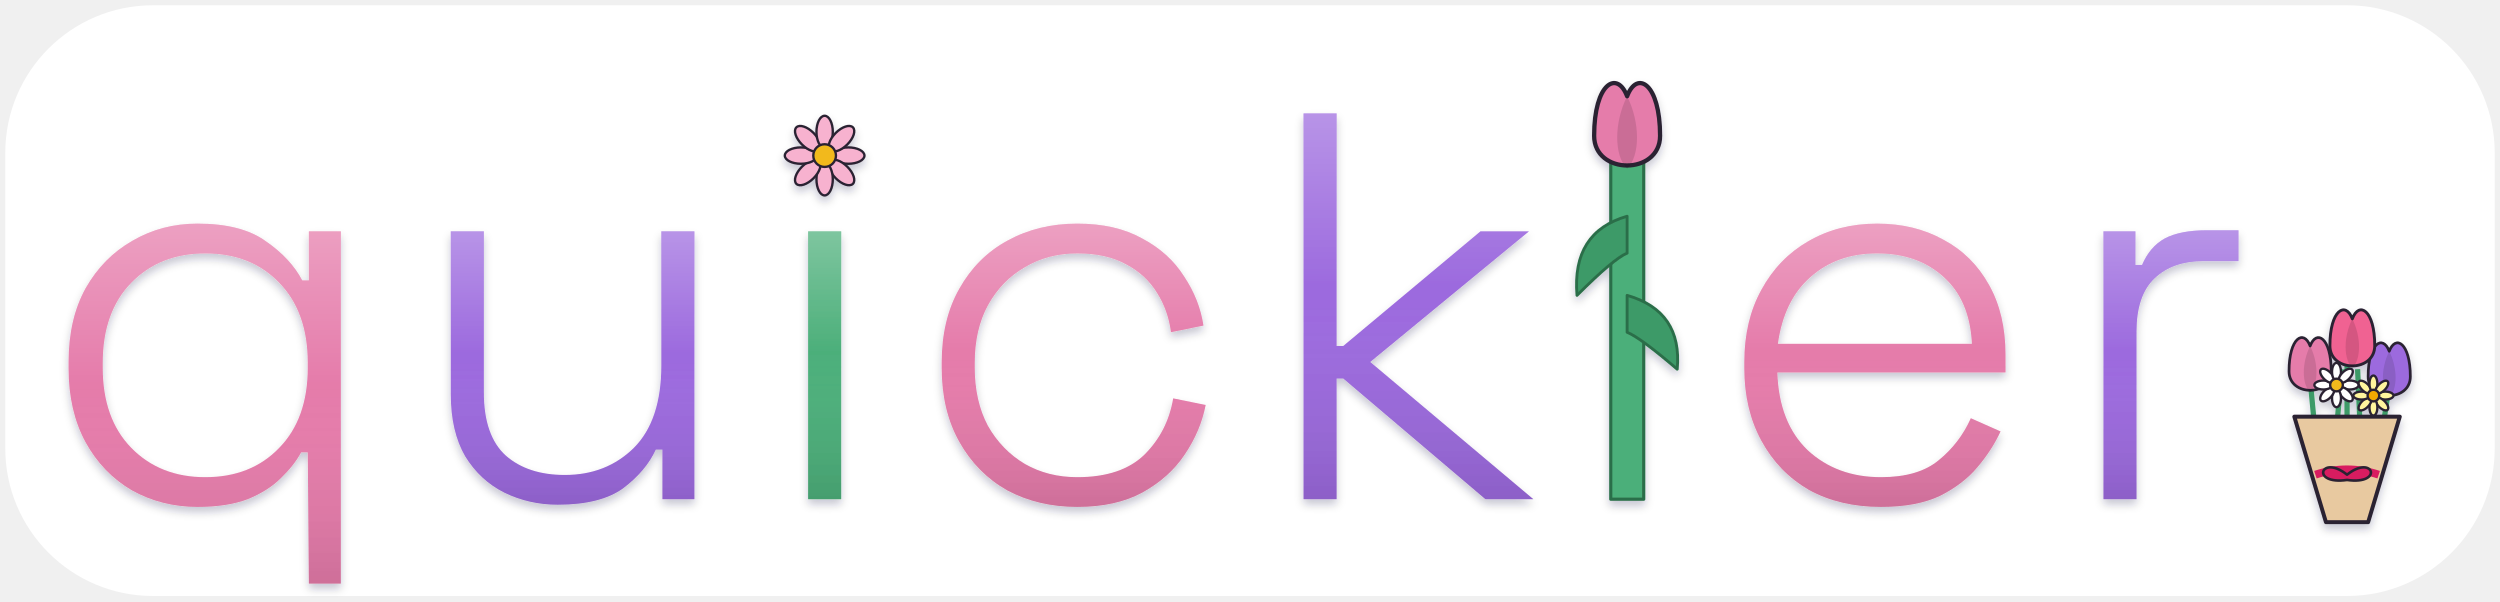
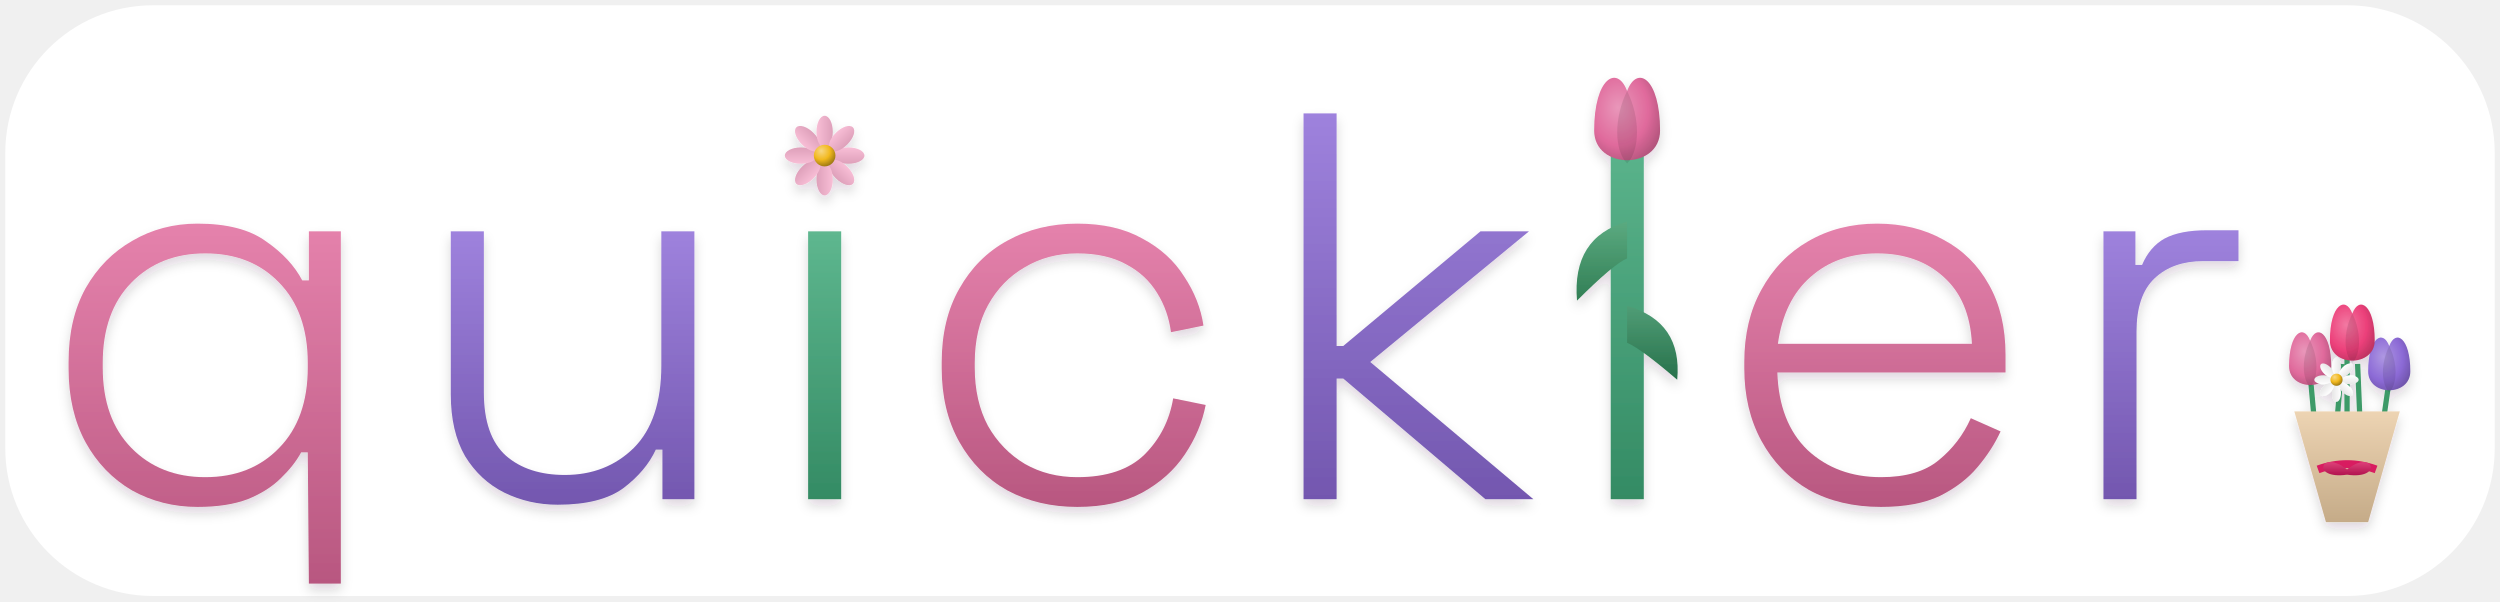
- <svg xmlns="http://www.w3.org/2000/svg" width="1896" height="456" viewBox="-12 -32 948 228" role="img" aria-label="Quickler Mother's Day logo">
+ <svg xmlns="http://www.w3.org/2000/svg" width="1896" height="456" viewBox="-12 -32 948 228" role="img" aria-label="Quickler logo">
  <defs>
-     <filter id="ds" x="-5%" y="-10%" width="110%" height="130%">
-       <feDropShadow dx="0" dy="2" stdDeviation="1.6" flood-color="#1b1030" flood-opacity=".22" />
+     <filter id="lift" x="-6%" y="-12%" width="112%" height="134%">
+       <feDropShadow dx="0" dy="2.5" stdDeviation="2.2" flood-color="#241830" flood-opacity=".16" />
    </filter>
-     <linearGradient id="shine" x1="0" y1="0" x2="0" y2="1">
-       <stop stop-color="#fff" stop-opacity=".28" />
-       <stop offset=".45" stop-color="#fff" stop-opacity="0" />
-       <stop offset="1" stop-color="#000" stop-opacity=".10" />
+     <linearGradient id="LE06A9C" x1="0" y1="0" x2="0" y2="1">
+       <stop stop-color="#E582AC" />
+       <stop offset="1" stop-color="#B85780" />
+     </linearGradient>
+     <linearGradient id="L8C6AD6" x1="0" y1="0" x2="0" y2="1">
+       <stop stop-color="#9E82DD" />
+       <stop offset="1" stop-color="#7357AF" />
+     </linearGradient>
+     <linearGradient id="L3FA97A" x1="0" y1="0" x2="0" y2="1">
+       <stop stop-color="#5EB78F" />
+       <stop offset="1" stop-color="#348B64" />
+     </linearGradient>
+     <linearGradient id="dp" x1="0" y1="0" x2="0" y2="1">
+       <stop stop-color="#F8BED6" />
+       <stop offset="1" stop-color="#DEA0BA" />
+     </linearGradient>
+     <radialGradient id="dpc" cx="0.38" cy="0.32" r="0.7" fx="0.34" fy="0.28">
+       <stop stop-color="#F8D884" />
+       <stop offset=".55" stop-color="#F2B91F" />
+       <stop offset="1" stop-color="#9D7814" />
+     </radialGradient>
+     <linearGradient id="tl" x1="0" y1="0" x2="0" y2="1">
+       <stop stop-color="#5BAA80" />
+       <stop offset="1" stop-color="#317E55" />
+     </linearGradient>
+     <linearGradient id="tl2" x1="0" y1="0" x2="0" y2="1">
+       <stop stop-color="#509D76" />
+       <stop offset="1" stop-color="#27714B" />
+     </linearGradient>
+     <radialGradient id="tu1" cx="0.4" cy="0.4" r="0.8" fx="0.36" fy="0.36">
+       <stop stop-color="#E997BA" />
+       <stop offset=".55" stop-color="#E06A9C" />
+       <stop offset="1" stop-color="#9D4A6D" />
+     </radialGradient>
+     <radialGradient id="tu2" cx="0.4" cy="0.4" r="0.8" fx="0.36" fy="0.36">
+       <stop stop-color="#E997BA" />
+       <stop offset=".55" stop-color="#E06A9C" />
+       <stop offset="1" stop-color="#9D4A6D" />
+     </radialGradient>
+     <radialGradient id="tu3" cx="0.4" cy="0.4" r="0.8" fx="0.36" fy="0.36">
+       <stop stop-color="#AE97E2" />
+       <stop offset=".55" stop-color="#8C6AD6" />
+       <stop offset="1" stop-color="#624A96" />
+     </radialGradient>
+     <radialGradient id="tu4" cx="0.4" cy="0.4" r="0.8" fx="0.36" fy="0.36">
+       <stop stop-color="#F279A2" />
+       <stop offset=".55" stop-color="#EC407A" />
+       <stop offset="1" stop-color="#A52D55" />
+     </radialGradient>
+     <linearGradient id="d2" x1="0" y1="0" x2="0" y2="1">
+       <stop stop-color="#FFFFFF" />
+       <stop offset="1" stop-color="#E6E6E6" />
+     </linearGradient>
+     <radialGradient id="d2c" cx="0.38" cy="0.32" r="0.7" fx="0.34" fy="0.28">
+       <stop stop-color="#F8D884" />
+       <stop offset=".55" stop-color="#F2B91F" />
+       <stop offset="1" stop-color="#9D7814" />
+     </radialGradient>
+     <linearGradient id="wrap" x1="0" y1="0" x2="0" y2="1">
+       <stop stop-color="#EDD4B3" />
+       <stop offset="1" stop-color="#C5AB88" />
+     </linearGradient>
+     <linearGradient id="bow" x1="0" y1="0" x2="0" y2="1">
+       <stop stop-color="#DE3F79" />
+       <stop offset="1" stop-color="#B1164F" />
    </linearGradient>
  </defs>
  <rect x="-10" y="-30" width="944" height="224" rx="56" fill="#FFFFFF" />
-   <g filter="url(#ds)">
-     <path d="M105.124 189.3L104.706 139.535H102.198C100.387 142.879 97.809 146.153 94.465 149.358C91.26 152.563 87.08 155.21 81.925 157.3C76.77 159.251 70.43 160.226 62.906 160.226C53.849 160.226 45.559 158.136 38.035 153.956C30.65 149.637 24.798 143.576 20.479 135.773C16.16 127.831 14 118.496 14 107.767V105.259C14 94.391 16.16 85.056 20.479 77.253C24.938 69.45 30.859 63.459 38.244 59.279C45.629 54.96 53.849 52.8 62.906 52.8C74.053 52.8 82.691 55.029 88.822 59.488C95.092 63.807 99.69 68.754 102.616 74.327H105.124V55.726H117.246V189.3H105.124ZM65.832 148.94C77.397 148.94 86.732 145.248 93.838 137.863C101.083 130.478 104.706 120.307 104.706 107.349V105.677C104.706 92.719 101.083 82.548 93.838 75.163C86.732 67.778 77.397 64.086 65.832 64.086C54.407 64.086 45.071 67.778 37.826 75.163C30.581 82.548 26.958 92.719 26.958 105.677V107.349C26.958 120.307 30.581 130.478 37.826 137.863C45.071 145.248 54.407 148.94 65.832 148.94Z" fill="#E57BAA" />
-     <path d="M199.484 159.39C192.239 159.39 185.481 157.857 179.211 154.792C173.081 151.727 168.134 147.129 164.372 140.998C160.75 134.728 158.938 126.925 158.938 117.59V55.726H171.478V116.754C171.478 127.761 174.265 135.773 179.838 140.789C185.412 145.666 192.866 148.104 202.201 148.104C212.651 148.104 221.36 144.69 228.326 137.863C235.293 130.896 238.776 120.446 238.776 106.513V55.726H251.316V157.3H239.194V138.49H236.686C234.178 143.924 230.068 148.801 224.355 153.12C218.643 157.3 210.352 159.39 199.484 159.39Z" fill="#9C6ADE" />
-     <path d="M294.439 157.3V55.726H306.979V157.3H294.439Z" fill="#4CAF7A" />
-     <path d="M396.499 160.226C386.607 160.226 377.759 158.136 369.956 153.956C362.293 149.637 356.232 143.506 351.773 135.564C347.315 127.622 345.085 118.287 345.085 107.558V105.468C345.085 94.6 347.315 85.265 351.773 77.462C356.232 69.52 362.293 63.459 369.956 59.279C377.759 54.96 386.607 52.8 396.499 52.8C406.253 52.8 414.473 54.681 421.161 58.443C427.989 62.066 433.283 66.873 437.045 72.864C440.947 78.716 443.385 84.916 444.36 91.465L432.029 93.973C431.333 88.539 429.591 83.593 426.804 79.134C424.018 74.536 420.116 70.913 415.1 68.266C410.084 65.479 403.884 64.086 396.499 64.086C389.115 64.086 382.496 65.828 376.644 69.311C370.792 72.655 366.125 77.462 362.641 83.732C359.297 89.863 357.625 97.178 357.625 105.677V107.349C357.625 115.848 359.297 123.233 362.641 129.503C366.125 135.634 370.792 140.441 376.644 143.924C382.496 147.268 389.115 148.94 396.499 148.94C407.646 148.94 416.145 146.084 421.997 140.371C427.849 134.519 431.472 127.413 432.865 119.053L445.196 121.561C443.942 128.11 441.295 134.38 437.254 140.371C433.353 146.223 427.989 151.03 421.161 154.792C414.473 158.415 406.253 160.226 396.499 160.226Z" fill="#E57BAA" />
-     <path d="M482.302 157.3V11H494.842V99.198H497.35L549.391 55.726H567.783L507.591 105.259L569.455 157.3H551.272L497.35 111.529H494.842V157.3H482.302Z" fill="#9C6ADE" />
-     <path d="M701.266 160.226C690.816 160.226 681.689 158.066 673.886 153.747C666.223 149.288 660.232 143.088 655.912 135.146C651.593 127.204 649.433 118.078 649.433 107.767V105.259C649.433 94.809 651.593 85.683 655.912 77.88C660.232 69.938 666.153 63.807 673.677 59.488C681.341 55.029 690.049 52.8 699.802 52.8C709.277 52.8 717.637 54.82 724.883 58.861C732.267 62.762 738.049 68.475 742.229 75.999C746.409 83.384 748.5 92.231 748.5 102.542V109.23H661.974C662.392 121.909 666.223 131.732 673.469 138.699C680.853 145.526 690.119 148.94 701.266 148.94C710.74 148.94 718.055 146.78 723.211 142.461C728.505 138.142 732.546 132.847 735.333 126.577L746.619 131.593C744.529 136.191 741.603 140.719 737.841 145.178C734.218 149.497 729.48 153.12 723.628 156.046C717.776 158.833 710.322 160.226 701.266 160.226ZM662.182 98.362H735.75C735.193 87.355 731.64 78.925 725.091 73.073C718.543 67.082 710.113 64.086 699.802 64.086C689.631 64.086 681.201 67.082 674.513 73.073C667.825 78.925 663.715 87.355 662.182 98.362Z" fill="#E57BAA" />
-     <path d="M785.63 157.3V55.726H797.752V68.475H800.26C802.21 63.877 805.067 60.533 808.829 58.443C812.73 56.353 818.094 55.308 824.922 55.308H836.835V67.012H823.459C815.795 67.012 809.665 69.172 805.067 73.491C800.469 77.81 798.17 84.568 798.17 93.764V157.3H785.63Z" fill="#9C6ADE" />
-     <path d="M105.124 189.3L104.706 139.535H102.198C100.387 142.879 97.809 146.153 94.465 149.358C91.26 152.563 87.08 155.21 81.925 157.3C76.77 159.251 70.43 160.226 62.906 160.226C53.849 160.226 45.559 158.136 38.035 153.956C30.65 149.637 24.798 143.576 20.479 135.773C16.16 127.831 14 118.496 14 107.767V105.259C14 94.391 16.16 85.056 20.479 77.253C24.938 69.45 30.859 63.459 38.244 59.279C45.629 54.96 53.849 52.8 62.906 52.8C74.053 52.8 82.691 55.029 88.822 59.488C95.092 63.807 99.69 68.754 102.616 74.327H105.124V55.726H117.246V189.3H105.124ZM65.832 148.94C77.397 148.94 86.732 145.248 93.838 137.863C101.083 130.478 104.706 120.307 104.706 107.349V105.677C104.706 92.719 101.083 82.548 93.838 75.163C86.732 67.778 77.397 64.086 65.832 64.086C54.407 64.086 45.071 67.778 37.826 75.163C30.581 82.548 26.958 92.719 26.958 105.677V107.349C26.958 120.307 30.581 130.478 37.826 137.863C45.071 145.248 54.407 148.94 65.832 148.94Z" fill="url(#shine)" />
-     <path d="M199.484 159.39C192.239 159.39 185.481 157.857 179.211 154.792C173.081 151.727 168.134 147.129 164.372 140.998C160.75 134.728 158.938 126.925 158.938 117.59V55.726H171.478V116.754C171.478 127.761 174.265 135.773 179.838 140.789C185.412 145.666 192.866 148.104 202.201 148.104C212.651 148.104 221.36 144.69 228.326 137.863C235.293 130.896 238.776 120.446 238.776 106.513V55.726H251.316V157.3H239.194V138.49H236.686C234.178 143.924 230.068 148.801 224.355 153.12C218.643 157.3 210.352 159.39 199.484 159.39Z" fill="url(#shine)" />
-     <path d="M294.439 157.3V55.726H306.979V157.3H294.439Z" fill="url(#shine)" />
-     <path d="M396.499 160.226C386.607 160.226 377.759 158.136 369.956 153.956C362.293 149.637 356.232 143.506 351.773 135.564C347.315 127.622 345.085 118.287 345.085 107.558V105.468C345.085 94.6 347.315 85.265 351.773 77.462C356.232 69.52 362.293 63.459 369.956 59.279C377.759 54.96 386.607 52.8 396.499 52.8C406.253 52.8 414.473 54.681 421.161 58.443C427.989 62.066 433.283 66.873 437.045 72.864C440.947 78.716 443.385 84.916 444.36 91.465L432.029 93.973C431.333 88.539 429.591 83.593 426.804 79.134C424.018 74.536 420.116 70.913 415.1 68.266C410.084 65.479 403.884 64.086 396.499 64.086C389.115 64.086 382.496 65.828 376.644 69.311C370.792 72.655 366.125 77.462 362.641 83.732C359.297 89.863 357.625 97.178 357.625 105.677V107.349C357.625 115.848 359.297 123.233 362.641 129.503C366.125 135.634 370.792 140.441 376.644 143.924C382.496 147.268 389.115 148.94 396.499 148.94C407.646 148.94 416.145 146.084 421.997 140.371C427.849 134.519 431.472 127.413 432.865 119.053L445.196 121.561C443.942 128.11 441.295 134.38 437.254 140.371C433.353 146.223 427.989 151.03 421.161 154.792C414.473 158.415 406.253 160.226 396.499 160.226Z" fill="url(#shine)" />
-     <path d="M482.302 157.3V11H494.842V99.198H497.35L549.391 55.726H567.783L507.591 105.259L569.455 157.3H551.272L497.35 111.529H494.842V157.3H482.302Z" fill="url(#shine)" />
-     <path d="M598.787 157.3V11H611.327V157.3Z" fill="url(#shine)" />
-     <path d="M701.266 160.226C690.816 160.226 681.689 158.066 673.886 153.747C666.223 149.288 660.232 143.088 655.912 135.146C651.593 127.204 649.433 118.078 649.433 107.767V105.259C649.433 94.809 651.593 85.683 655.912 77.88C660.232 69.938 666.153 63.807 673.677 59.488C681.341 55.029 690.049 52.8 699.802 52.8C709.277 52.8 717.637 54.82 724.883 58.861C732.267 62.762 738.049 68.475 742.229 75.999C746.409 83.384 748.5 92.231 748.5 102.542V109.23H661.974C662.392 121.909 666.223 131.732 673.469 138.699C680.853 145.526 690.119 148.94 701.266 148.94C710.74 148.94 718.055 146.78 723.211 142.461C728.505 138.142 732.546 132.847 735.333 126.577L746.619 131.593C744.529 136.191 741.603 140.719 737.841 145.178C734.218 149.497 729.48 153.12 723.628 156.046C717.776 158.833 710.322 160.226 701.266 160.226ZM662.182 98.362H735.75C735.193 87.355 731.64 78.925 725.091 73.073C718.543 67.082 710.113 64.086 699.802 64.086C689.631 64.086 681.201 67.082 674.513 73.073C667.825 78.925 663.715 87.355 662.182 98.362Z" fill="url(#shine)" />
-     <path d="M785.63 157.3V55.726H797.752V68.475H800.26C802.21 63.877 805.067 60.533 808.829 58.443C812.73 56.353 818.094 55.308 824.922 55.308H836.835V67.012H823.459C815.795 67.012 809.665 69.172 805.067 73.491C800.469 77.81 798.17 84.568 798.17 93.764V157.3H785.63Z" fill="url(#shine)" />
-     <ellipse cx="309.7" cy="27.0" rx="6.1" ry="3.1" transform="rotate(0 309.7 27.0)" fill="#F7B2CF" stroke="#2B2233" stroke-width="0.9" stroke-linejoin="round" stroke-linecap="round" />
-     <ellipse cx="307.1" cy="33.4" rx="6.1" ry="3.1" transform="rotate(45 307.1 33.4)" fill="#F7B2CF" stroke="#2B2233" stroke-width="0.9" stroke-linejoin="round" stroke-linecap="round" />
-     <ellipse cx="300.7" cy="36.0" rx="6.1" ry="3.1" transform="rotate(90 300.7 36.0)" fill="#F7B2CF" stroke="#2B2233" stroke-width="0.9" stroke-linejoin="round" stroke-linecap="round" />
-     <ellipse cx="294.3" cy="33.4" rx="6.1" ry="3.1" transform="rotate(135 294.3 33.4)" fill="#F7B2CF" stroke="#2B2233" stroke-width="0.9" stroke-linejoin="round" stroke-linecap="round" />
-     <ellipse cx="291.7" cy="27.0" rx="6.1" ry="3.1" transform="rotate(180 291.7 27.0)" fill="#F7B2CF" stroke="#2B2233" stroke-width="0.9" stroke-linejoin="round" stroke-linecap="round" />
-     <ellipse cx="294.3" cy="20.6" rx="6.1" ry="3.1" transform="rotate(225 294.3 20.6)" fill="#F7B2CF" stroke="#2B2233" stroke-width="0.9" stroke-linejoin="round" stroke-linecap="round" />
-     <ellipse cx="300.7" cy="18.0" rx="6.1" ry="3.1" transform="rotate(270 300.7 18.0)" fill="#F7B2CF" stroke="#2B2233" stroke-width="0.9" stroke-linejoin="round" stroke-linecap="round" />
-     <ellipse cx="307.1" cy="20.6" rx="6.1" ry="3.1" transform="rotate(315 307.1 20.6)" fill="#F7B2CF" stroke="#2B2233" stroke-width="0.9" stroke-linejoin="round" stroke-linecap="round" />
-     <circle cx="300.7" cy="27" r="4.3" fill="#F2B91F" stroke="#2B2233" stroke-width="0.9" stroke-linejoin="round" stroke-linecap="round" />
-     <rect x="598.8" y="20" width="12.5" height="137.3" fill="#4CAF7A" stroke="#2C6E48" stroke-width="1.2" stroke-linejoin="round" stroke-linecap="round" />
-     <path d="M605 50 Q584 56 586 80 Q600 66 605 64Z" fill="#3C9A68" stroke="#2C6E48" stroke-width="1.1" stroke-linejoin="round" stroke-linecap="round" />
-     <path d="M605 80 Q626 86 624 108 Q610 96 605 94Z" fill="#3C9A68" stroke="#2C6E48" stroke-width="1.1" stroke-linejoin="round" stroke-linecap="round" />
-     <g transform="translate(605 12) scale(1.25)">
-       <path d="M-10 6 C-10 -10 -3 -14 0 -6 C3 -14 10 -10 10 6 C10 18 -10 18 -10 6Z" fill="#E57BAA" stroke="#2B2233" stroke-width="1.3" stroke-linejoin="round" stroke-linecap="round" />
-       <path d="M0 -6 C-4 2 -4 12 0 16 C4 12 4 2 0 -6Z" fill="#000" opacity=".12" />
+   <g filter="url(#lift)">
+     <path d="M105.124 189.3L104.706 139.535H102.198C100.387 142.879 97.809 146.153 94.465 149.358C91.26 152.563 87.08 155.21 81.925 157.3C76.77 159.251 70.43 160.226 62.906 160.226C53.849 160.226 45.559 158.136 38.035 153.956C30.65 149.637 24.798 143.576 20.479 135.773C16.16 127.831 14 118.496 14 107.767V105.259C14 94.391 16.16 85.056 20.479 77.253C24.938 69.45 30.859 63.459 38.244 59.279C45.629 54.96 53.849 52.8 62.906 52.8C74.053 52.8 82.691 55.029 88.822 59.488C95.092 63.807 99.69 68.754 102.616 74.327H105.124V55.726H117.246V189.3H105.124ZM65.832 148.94C77.397 148.94 86.732 145.248 93.838 137.863C101.083 130.478 104.706 120.307 104.706 107.349V105.677C104.706 92.719 101.083 82.548 93.838 75.163C86.732 67.778 77.397 64.086 65.832 64.086C54.407 64.086 45.071 67.778 37.826 75.163C30.581 82.548 26.958 92.719 26.958 105.677V107.349C26.958 120.307 30.581 130.478 37.826 137.863C45.071 145.248 54.407 148.94 65.832 148.94Z" fill="url(#LE06A9C)" />
+     <path d="M199.484 159.39C192.239 159.39 185.481 157.857 179.211 154.792C173.081 151.727 168.134 147.129 164.372 140.998C160.75 134.728 158.938 126.925 158.938 117.59V55.726H171.478V116.754C171.478 127.761 174.265 135.773 179.838 140.789C185.412 145.666 192.866 148.104 202.201 148.104C212.651 148.104 221.36 144.69 228.326 137.863C235.293 130.896 238.776 120.446 238.776 106.513V55.726H251.316V157.3H239.194V138.49H236.686C234.178 143.924 230.068 148.801 224.355 153.12C218.643 157.3 210.352 159.39 199.484 159.39Z" fill="url(#L8C6AD6)" />
+     <path d="M294.439 157.3V55.726H306.979V157.3H294.439Z" fill="url(#L3FA97A)" />
+     <path d="M396.499 160.226C386.607 160.226 377.759 158.136 369.956 153.956C362.293 149.637 356.232 143.506 351.773 135.564C347.315 127.622 345.085 118.287 345.085 107.558V105.468C345.085 94.6 347.315 85.265 351.773 77.462C356.232 69.52 362.293 63.459 369.956 59.279C377.759 54.96 386.607 52.8 396.499 52.8C406.253 52.8 414.473 54.681 421.161 58.443C427.989 62.066 433.283 66.873 437.045 72.864C440.947 78.716 443.385 84.916 444.36 91.465L432.029 93.973C431.333 88.539 429.591 83.593 426.804 79.134C424.018 74.536 420.116 70.913 415.1 68.266C410.084 65.479 403.884 64.086 396.499 64.086C389.115 64.086 382.496 65.828 376.644 69.311C370.792 72.655 366.125 77.462 362.641 83.732C359.297 89.863 357.625 97.178 357.625 105.677V107.349C357.625 115.848 359.297 123.233 362.641 129.503C366.125 135.634 370.792 140.441 376.644 143.924C382.496 147.268 389.115 148.94 396.499 148.94C407.646 148.94 416.145 146.084 421.997 140.371C427.849 134.519 431.472 127.413 432.865 119.053L445.196 121.561C443.942 128.11 441.295 134.38 437.254 140.371C433.353 146.223 427.989 151.03 421.161 154.792C414.473 158.415 406.253 160.226 396.499 160.226Z" fill="url(#LE06A9C)" />
+     <path d="M482.302 157.3V11H494.842V99.198H497.35L549.391 55.726H567.783L507.591 105.259L569.455 157.3H551.272L497.35 111.529H494.842V157.3H482.302Z" fill="url(#L8C6AD6)" />
+     <path d="M598.787 157.3V11H611.327V157.3Z" fill="url(#L3FA97A)" />
+     <path d="M701.266 160.226C690.816 160.226 681.689 158.066 673.886 153.747C666.223 149.288 660.232 143.088 655.912 135.146C651.593 127.204 649.433 118.078 649.433 107.767V105.259C649.433 94.809 651.593 85.683 655.912 77.88C660.232 69.938 666.153 63.807 673.677 59.488C681.341 55.029 690.049 52.8 699.802 52.8C709.277 52.8 717.637 54.82 724.883 58.861C732.267 62.762 738.049 68.475 742.229 75.999C746.409 83.384 748.5 92.231 748.5 102.542V109.23H661.974C662.392 121.909 666.223 131.732 673.469 138.699C680.853 145.526 690.119 148.94 701.266 148.94C710.74 148.94 718.055 146.78 723.211 142.461C728.505 138.142 732.546 132.847 735.333 126.577L746.619 131.593C744.529 136.191 741.603 140.719 737.841 145.178C734.218 149.497 729.48 153.12 723.628 156.046C717.776 158.833 710.322 160.226 701.266 160.226ZM662.182 98.362H735.75C735.193 87.355 731.64 78.925 725.091 73.073C718.543 67.082 710.113 64.086 699.802 64.086C689.631 64.086 681.201 67.082 674.513 73.073C667.825 78.925 663.715 87.355 662.182 98.362Z" fill="url(#LE06A9C)" />
+     <path d="M785.63 157.3V55.726H797.752V68.475H800.26C802.21 63.877 805.067 60.533 808.829 58.443C812.73 56.353 818.094 55.308 824.922 55.308H836.835V67.012H823.459C815.795 67.012 809.665 69.172 805.067 73.491C800.469 77.81 798.17 84.568 798.17 93.764V157.3H785.63Z" fill="url(#L8C6AD6)" />
+     <ellipse cx="309.7" cy="27.0" rx="6.1" ry="3.1" transform="rotate(0 309.7 27.0)" fill="url(#dp)" />
+     <ellipse cx="307.1" cy="33.4" rx="6.1" ry="3.1" transform="rotate(45 307.1 33.4)" fill="url(#dp)" />
+     <ellipse cx="300.7" cy="36.0" rx="6.1" ry="3.1" transform="rotate(90 300.7 36.0)" fill="url(#dp)" />
+     <ellipse cx="294.3" cy="33.4" rx="6.1" ry="3.1" transform="rotate(135 294.3 33.4)" fill="url(#dp)" />
+     <ellipse cx="291.7" cy="27.0" rx="6.1" ry="3.1" transform="rotate(180 291.7 27.0)" fill="url(#dp)" />
+     <ellipse cx="294.3" cy="20.6" rx="6.1" ry="3.1" transform="rotate(225 294.3 20.6)" fill="url(#dp)" />
+     <ellipse cx="300.7" cy="18.0" rx="6.1" ry="3.1" transform="rotate(270 300.7 18.0)" fill="url(#dp)" />
+     <ellipse cx="307.1" cy="20.6" rx="6.1" ry="3.1" transform="rotate(315 307.1 20.6)" fill="url(#dp)" />
+     <circle cx="300.7" cy="27" r="4.1" fill="url(#dpc)" />
+     <path d="M605 52 Q584 58 586 82 Q600 68 605 66Z" fill="url(#tl)" />
+     <path d="M605 84 Q626 90 624 112 Q610 100 605 98Z" fill="url(#tl2)" />
+     <g transform="translate(605 10) scale(1.25)">
+       <path d="M-10 6 C-10 -10 -3 -14 0 -6 C3 -14 10 -10 10 6 C10 18 -10 18 -10 6Z" fill="url(#tu1)" />
+       <path d="M0 -6 C-4 2 -4 12 0 16 C4 12 4 2 0 -6Z" fill="#000" opacity=".1" />
    </g>
-     <g transform="translate(878 104)">
-       <path d="M-6 50 L-2 4 M0 50 L0 0 M6 50 L4 4 M-10 50 L-14 8 M10 50 L16 10" stroke="#3C9A68" stroke-width="2" />
+     <g transform="translate(878 102)">
+       <path d="M-6 52 L-2 4 M0 52 L0 0 M6 52 L4 4 M-10 52 L-14 8 M10 52 L16 10" stroke="#3C9A68" stroke-width="2" />
      <g transform="translate(-14 0) scale(0.8)">
-         <path d="M-10 6 C-10 -10 -3 -14 0 -6 C3 -14 10 -10 10 6 C10 18 -10 18 -10 6Z" fill="#E57BAA" stroke="#2B2233" stroke-width="1.3" stroke-linejoin="round" stroke-linecap="round" />
-         <path d="M0 -6 C-4 2 -4 12 0 16 C4 12 4 2 0 -6Z" fill="#000" opacity=".12" />
+         <path d="M-10 6 C-10 -10 -3 -14 0 -6 C3 -14 10 -10 10 6 C10 18 -10 18 -10 6Z" fill="url(#tu2)" />
+         <path d="M0 -6 C-4 2 -4 12 0 16 C4 12 4 2 0 -6Z" fill="#000" opacity=".1" />
      </g>
      <g transform="translate(16 2) scale(0.8)">
-         <path d="M-10 6 C-10 -10 -3 -14 0 -6 C3 -14 10 -10 10 6 C10 18 -10 18 -10 6Z" fill="#9C6ADE" stroke="#2B2233" stroke-width="1.3" stroke-linejoin="round" stroke-linecap="round" />
-         <path d="M0 -6 C-4 2 -4 12 0 16 C4 12 4 2 0 -6Z" fill="#000" opacity=".12" />
+         <path d="M-10 6 C-10 -10 -3 -14 0 -6 C3 -14 10 -10 10 6 C10 18 -10 18 -10 6Z" fill="url(#tu3)" />
+         <path d="M0 -6 C-4 2 -4 12 0 16 C4 12 4 2 0 -6Z" fill="#000" opacity=".1" />
      </g>
      <g transform="translate(2 -10) scale(0.85)">
-         <path d="M-10 6 C-10 -10 -3 -14 0 -6 C3 -14 10 -10 10 6 C10 18 -10 18 -10 6Z" fill="#F06292" stroke="#2B2233" stroke-width="1.3" stroke-linejoin="round" stroke-linecap="round" />
-         <path d="M0 -6 C-4 2 -4 12 0 16 C4 12 4 2 0 -6Z" fill="#000" opacity=".12" />
+         <path d="M-10 6 C-10 -10 -3 -14 0 -6 C3 -14 10 -10 10 6 C10 18 -10 18 -10 6Z" fill="url(#tu4)" />
+         <path d="M0 -6 C-4 2 -4 12 0 16 C4 12 4 2 0 -6Z" fill="#000" opacity=".1" />
      </g>
-       <ellipse cx="1.0" cy="10.0" rx="3.4" ry="1.7" transform="rotate(0 1.0 10.0)" fill="#fff" stroke="#2B2233" stroke-width="0.9" stroke-linejoin="round" stroke-linecap="round" />
-       <ellipse cx="-0.5" cy="13.5" rx="3.4" ry="1.7" transform="rotate(45 -0.5 13.5)" fill="#fff" stroke="#2B2233" stroke-width="0.9" stroke-linejoin="round" stroke-linecap="round" />
-       <ellipse cx="-4.0" cy="15.0" rx="3.4" ry="1.7" transform="rotate(90 -4.0 15.0)" fill="#fff" stroke="#2B2233" stroke-width="0.9" stroke-linejoin="round" stroke-linecap="round" />
-       <ellipse cx="-7.5" cy="13.5" rx="3.4" ry="1.7" transform="rotate(135 -7.5 13.5)" fill="#fff" stroke="#2B2233" stroke-width="0.9" stroke-linejoin="round" stroke-linecap="round" />
-       <ellipse cx="-9.0" cy="10.0" rx="3.4" ry="1.7" transform="rotate(180 -9.0 10.0)" fill="#fff" stroke="#2B2233" stroke-width="0.9" stroke-linejoin="round" stroke-linecap="round" />
-       <ellipse cx="-7.5" cy="6.5" rx="3.4" ry="1.7" transform="rotate(225 -7.5 6.5)" fill="#fff" stroke="#2B2233" stroke-width="0.9" stroke-linejoin="round" stroke-linecap="round" />
-       <ellipse cx="-4.0" cy="5.0" rx="3.4" ry="1.7" transform="rotate(270 -4.0 5.0)" fill="#fff" stroke="#2B2233" stroke-width="0.9" stroke-linejoin="round" stroke-linecap="round" />
-       <ellipse cx="-0.5" cy="6.5" rx="3.4" ry="1.7" transform="rotate(315 -0.5 6.5)" fill="#fff" stroke="#2B2233" stroke-width="0.9" stroke-linejoin="round" stroke-linecap="round" />
-       <circle cx="-4" cy="10" r="2.4" fill="#F2B91F" stroke="#2B2233" stroke-width="0.9" stroke-linejoin="round" stroke-linecap="round" />
-       <ellipse cx="14.5" cy="14.0" rx="3.1" ry="1.5" transform="rotate(0 14.5 14.0)" fill="#FFF59D" stroke="#2B2233" stroke-width="0.9" stroke-linejoin="round" stroke-linecap="round" />
-       <ellipse cx="13.2" cy="17.2" rx="3.1" ry="1.5" transform="rotate(45 13.2 17.2)" fill="#FFF59D" stroke="#2B2233" stroke-width="0.9" stroke-linejoin="round" stroke-linecap="round" />
-       <ellipse cx="10.0" cy="18.5" rx="3.1" ry="1.5" transform="rotate(90 10.0 18.5)" fill="#FFF59D" stroke="#2B2233" stroke-width="0.9" stroke-linejoin="round" stroke-linecap="round" />
-       <ellipse cx="6.8" cy="17.2" rx="3.1" ry="1.5" transform="rotate(135 6.8 17.2)" fill="#FFF59D" stroke="#2B2233" stroke-width="0.9" stroke-linejoin="round" stroke-linecap="round" />
-       <ellipse cx="5.5" cy="14.0" rx="3.1" ry="1.5" transform="rotate(180 5.5 14.0)" fill="#FFF59D" stroke="#2B2233" stroke-width="0.9" stroke-linejoin="round" stroke-linecap="round" />
-       <ellipse cx="6.8" cy="10.8" rx="3.1" ry="1.5" transform="rotate(225 6.8 10.8)" fill="#FFF59D" stroke="#2B2233" stroke-width="0.9" stroke-linejoin="round" stroke-linecap="round" />
-       <ellipse cx="10.0" cy="9.5" rx="3.1" ry="1.5" transform="rotate(270 10.0 9.5)" fill="#FFF59D" stroke="#2B2233" stroke-width="0.9" stroke-linejoin="round" stroke-linecap="round" />
-       <ellipse cx="13.2" cy="10.8" rx="3.1" ry="1.5" transform="rotate(315 13.2 10.8)" fill="#FFF59D" stroke="#2B2233" stroke-width="0.9" stroke-linejoin="round" stroke-linecap="round" />
-       <circle cx="10" cy="14" r="2.2" fill="#F2A900" stroke="#2B2233" stroke-width="0.9" stroke-linejoin="round" stroke-linecap="round" />
-       <path d="M-20 22 L20 22 L8 62 L-8 62Z" fill="#E8C9A0" stroke="#2B2233" stroke-width="1.5" stroke-linejoin="round" stroke-linecap="round" />
-       <path d="M-12 44 Q0 40 12 44" stroke="#D81B60" stroke-width="3" fill="none" />
-       <path d="M0 44 C-10 36 -14 48 0 46 C14 48 10 36 0 44Z" fill="#D81B60" stroke="#2B2233" stroke-width="1" stroke-linejoin="round" stroke-linecap="round" />
+       <ellipse cx="1.0" cy="10.0" rx="3.4" ry="1.7" transform="rotate(0 1.0 10.0)" fill="url(#d2)" />
+       <ellipse cx="-0.5" cy="13.5" rx="3.4" ry="1.7" transform="rotate(45 -0.5 13.5)" fill="url(#d2)" />
+       <ellipse cx="-4.0" cy="15.0" rx="3.4" ry="1.7" transform="rotate(90 -4.0 15.0)" fill="url(#d2)" />
+       <ellipse cx="-7.5" cy="13.5" rx="3.4" ry="1.7" transform="rotate(135 -7.5 13.5)" fill="url(#d2)" />
+       <ellipse cx="-9.0" cy="10.0" rx="3.4" ry="1.7" transform="rotate(180 -9.0 10.0)" fill="url(#d2)" />
+       <ellipse cx="-7.5" cy="6.5" rx="3.4" ry="1.7" transform="rotate(225 -7.5 6.5)" fill="url(#d2)" />
+       <ellipse cx="-4.0" cy="5.0" rx="3.4" ry="1.7" transform="rotate(270 -4.0 5.0)" fill="url(#d2)" />
+       <ellipse cx="-0.5" cy="6.5" rx="3.4" ry="1.7" transform="rotate(315 -0.5 6.5)" fill="url(#d2)" />
+       <circle cx="-4" cy="10" r="2.3" fill="url(#d2c)" />
+       <path d="M-20 22 L20 22 L8 64 L-8 64Z" fill="url(#wrap)" />
+       <path d="M-11 44 Q0 40 11 44" stroke="#D81B60" stroke-width="3" fill="none" />
+       <path d="M0 44 C-10 36 -14 48 0 46 C14 48 10 36 0 44Z" fill="url(#bow)" />
    </g>
  </g>
</svg>
